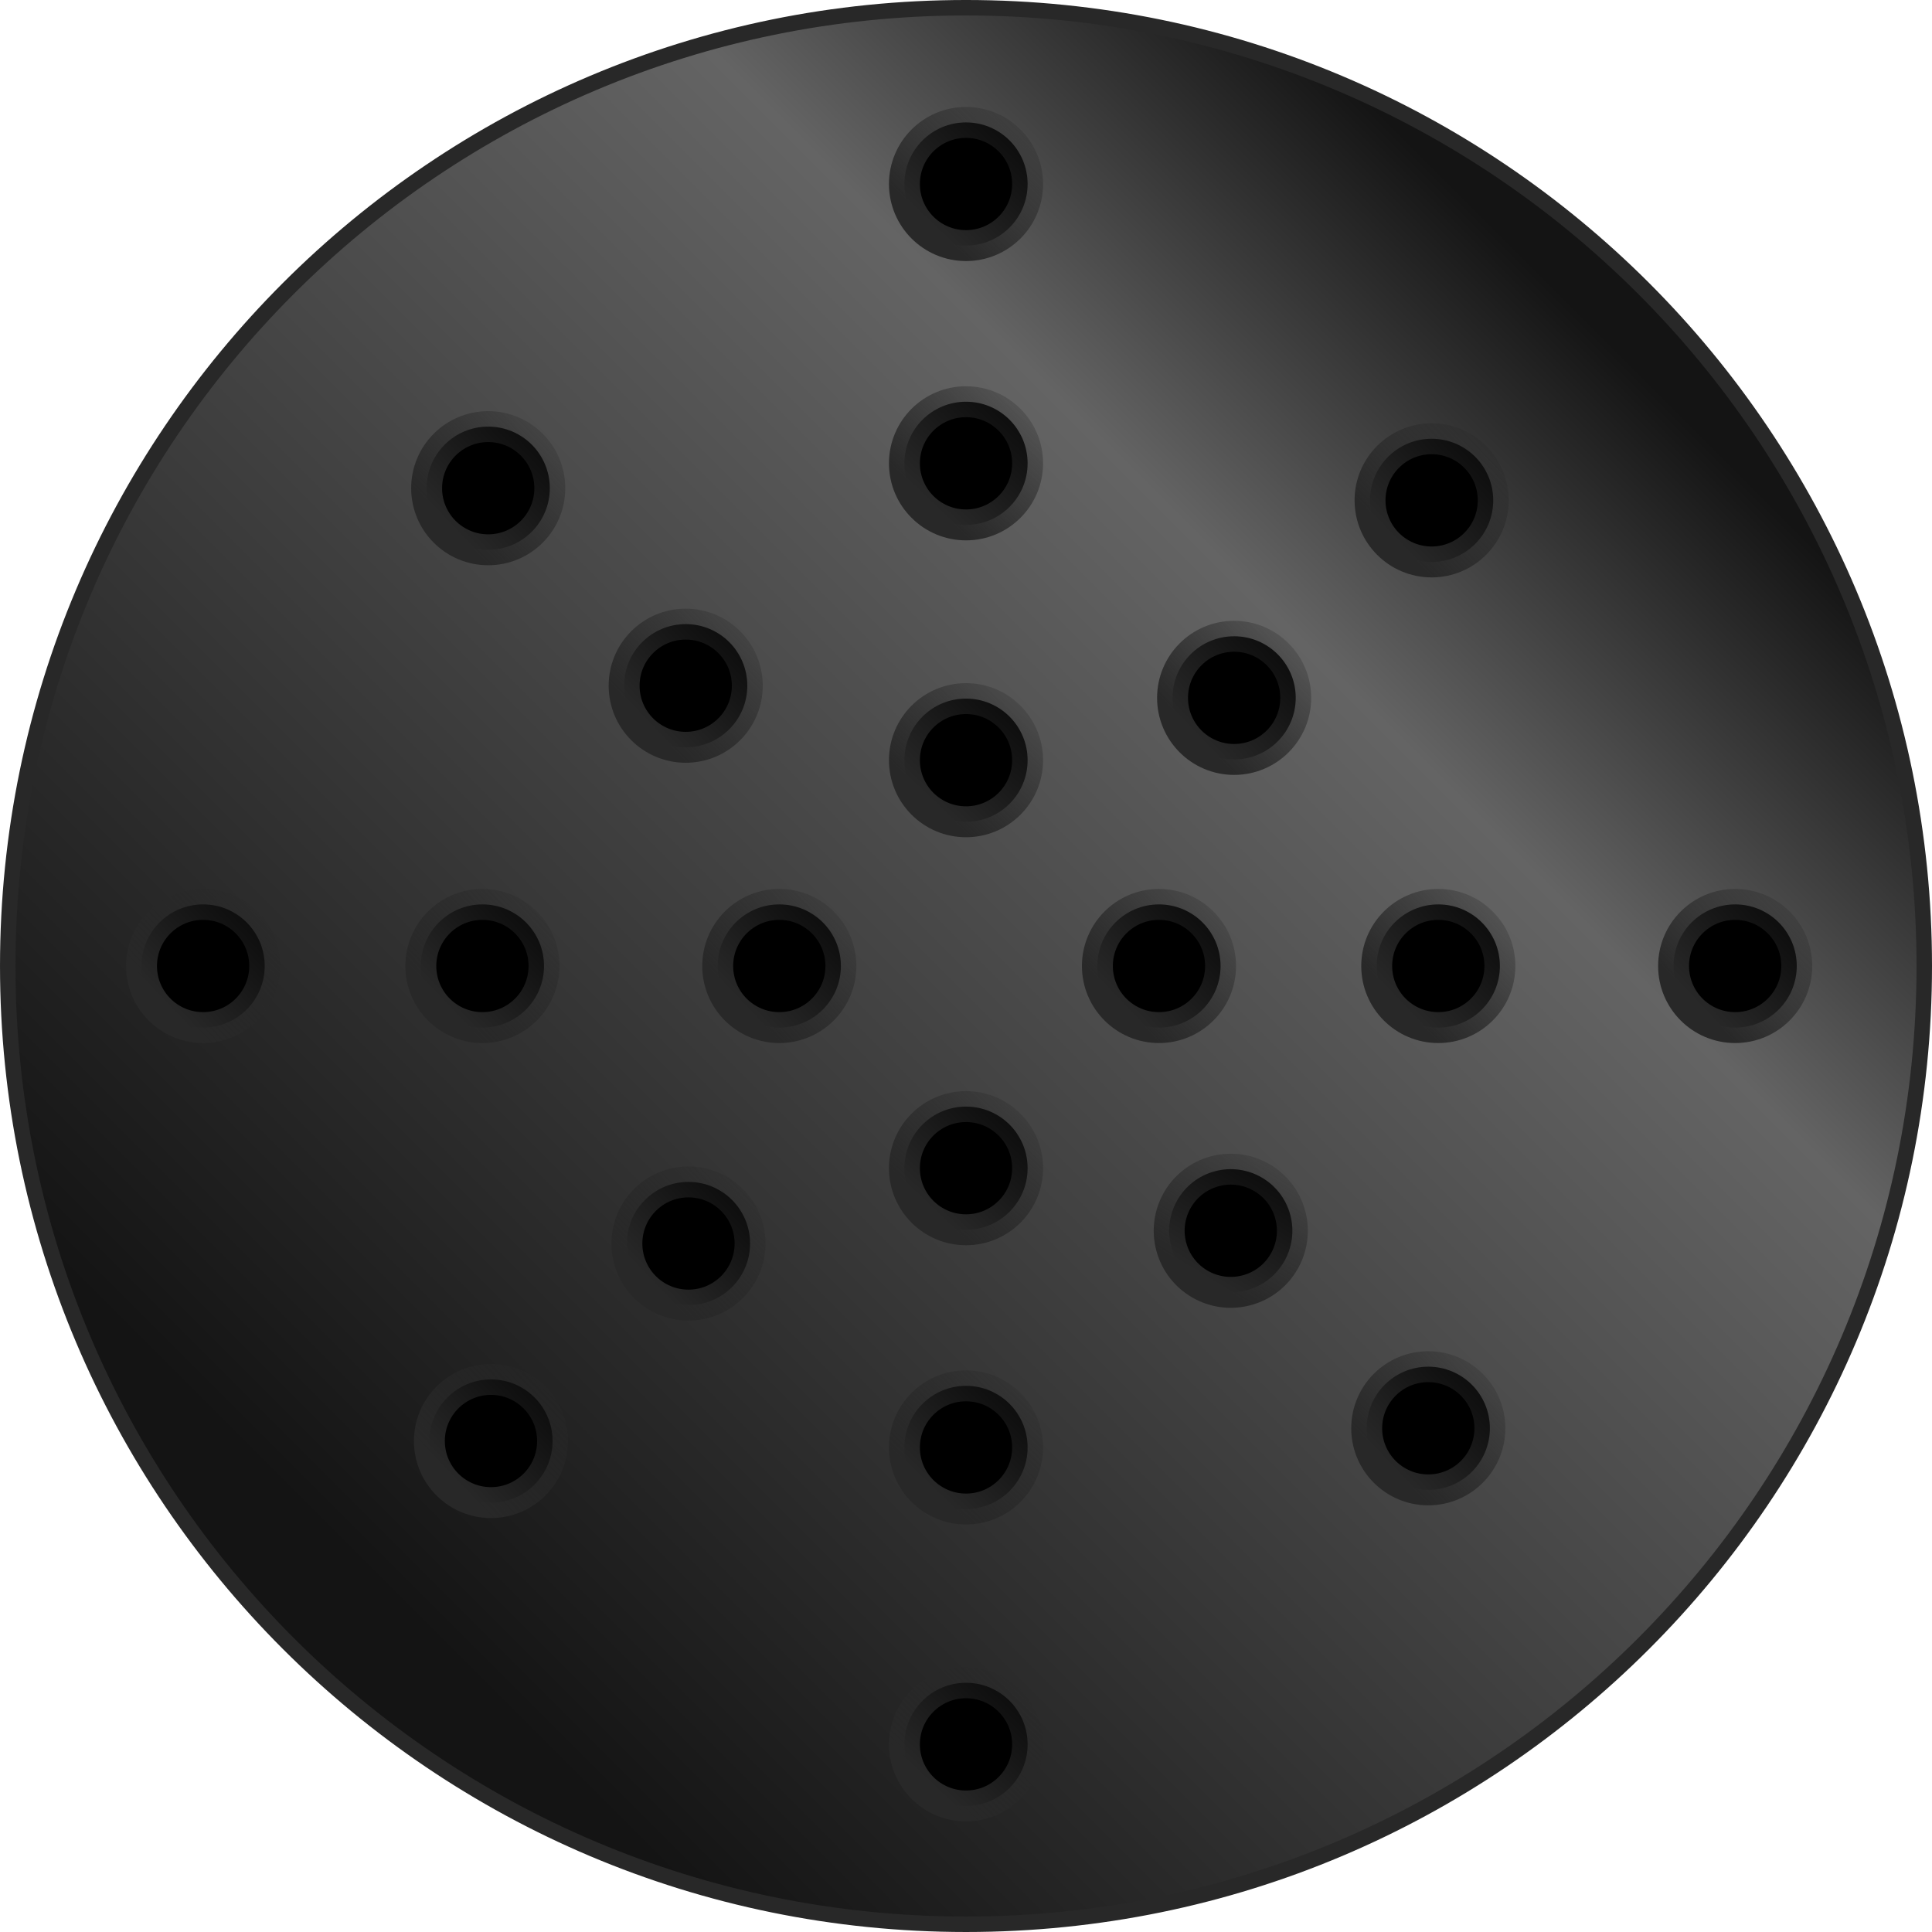
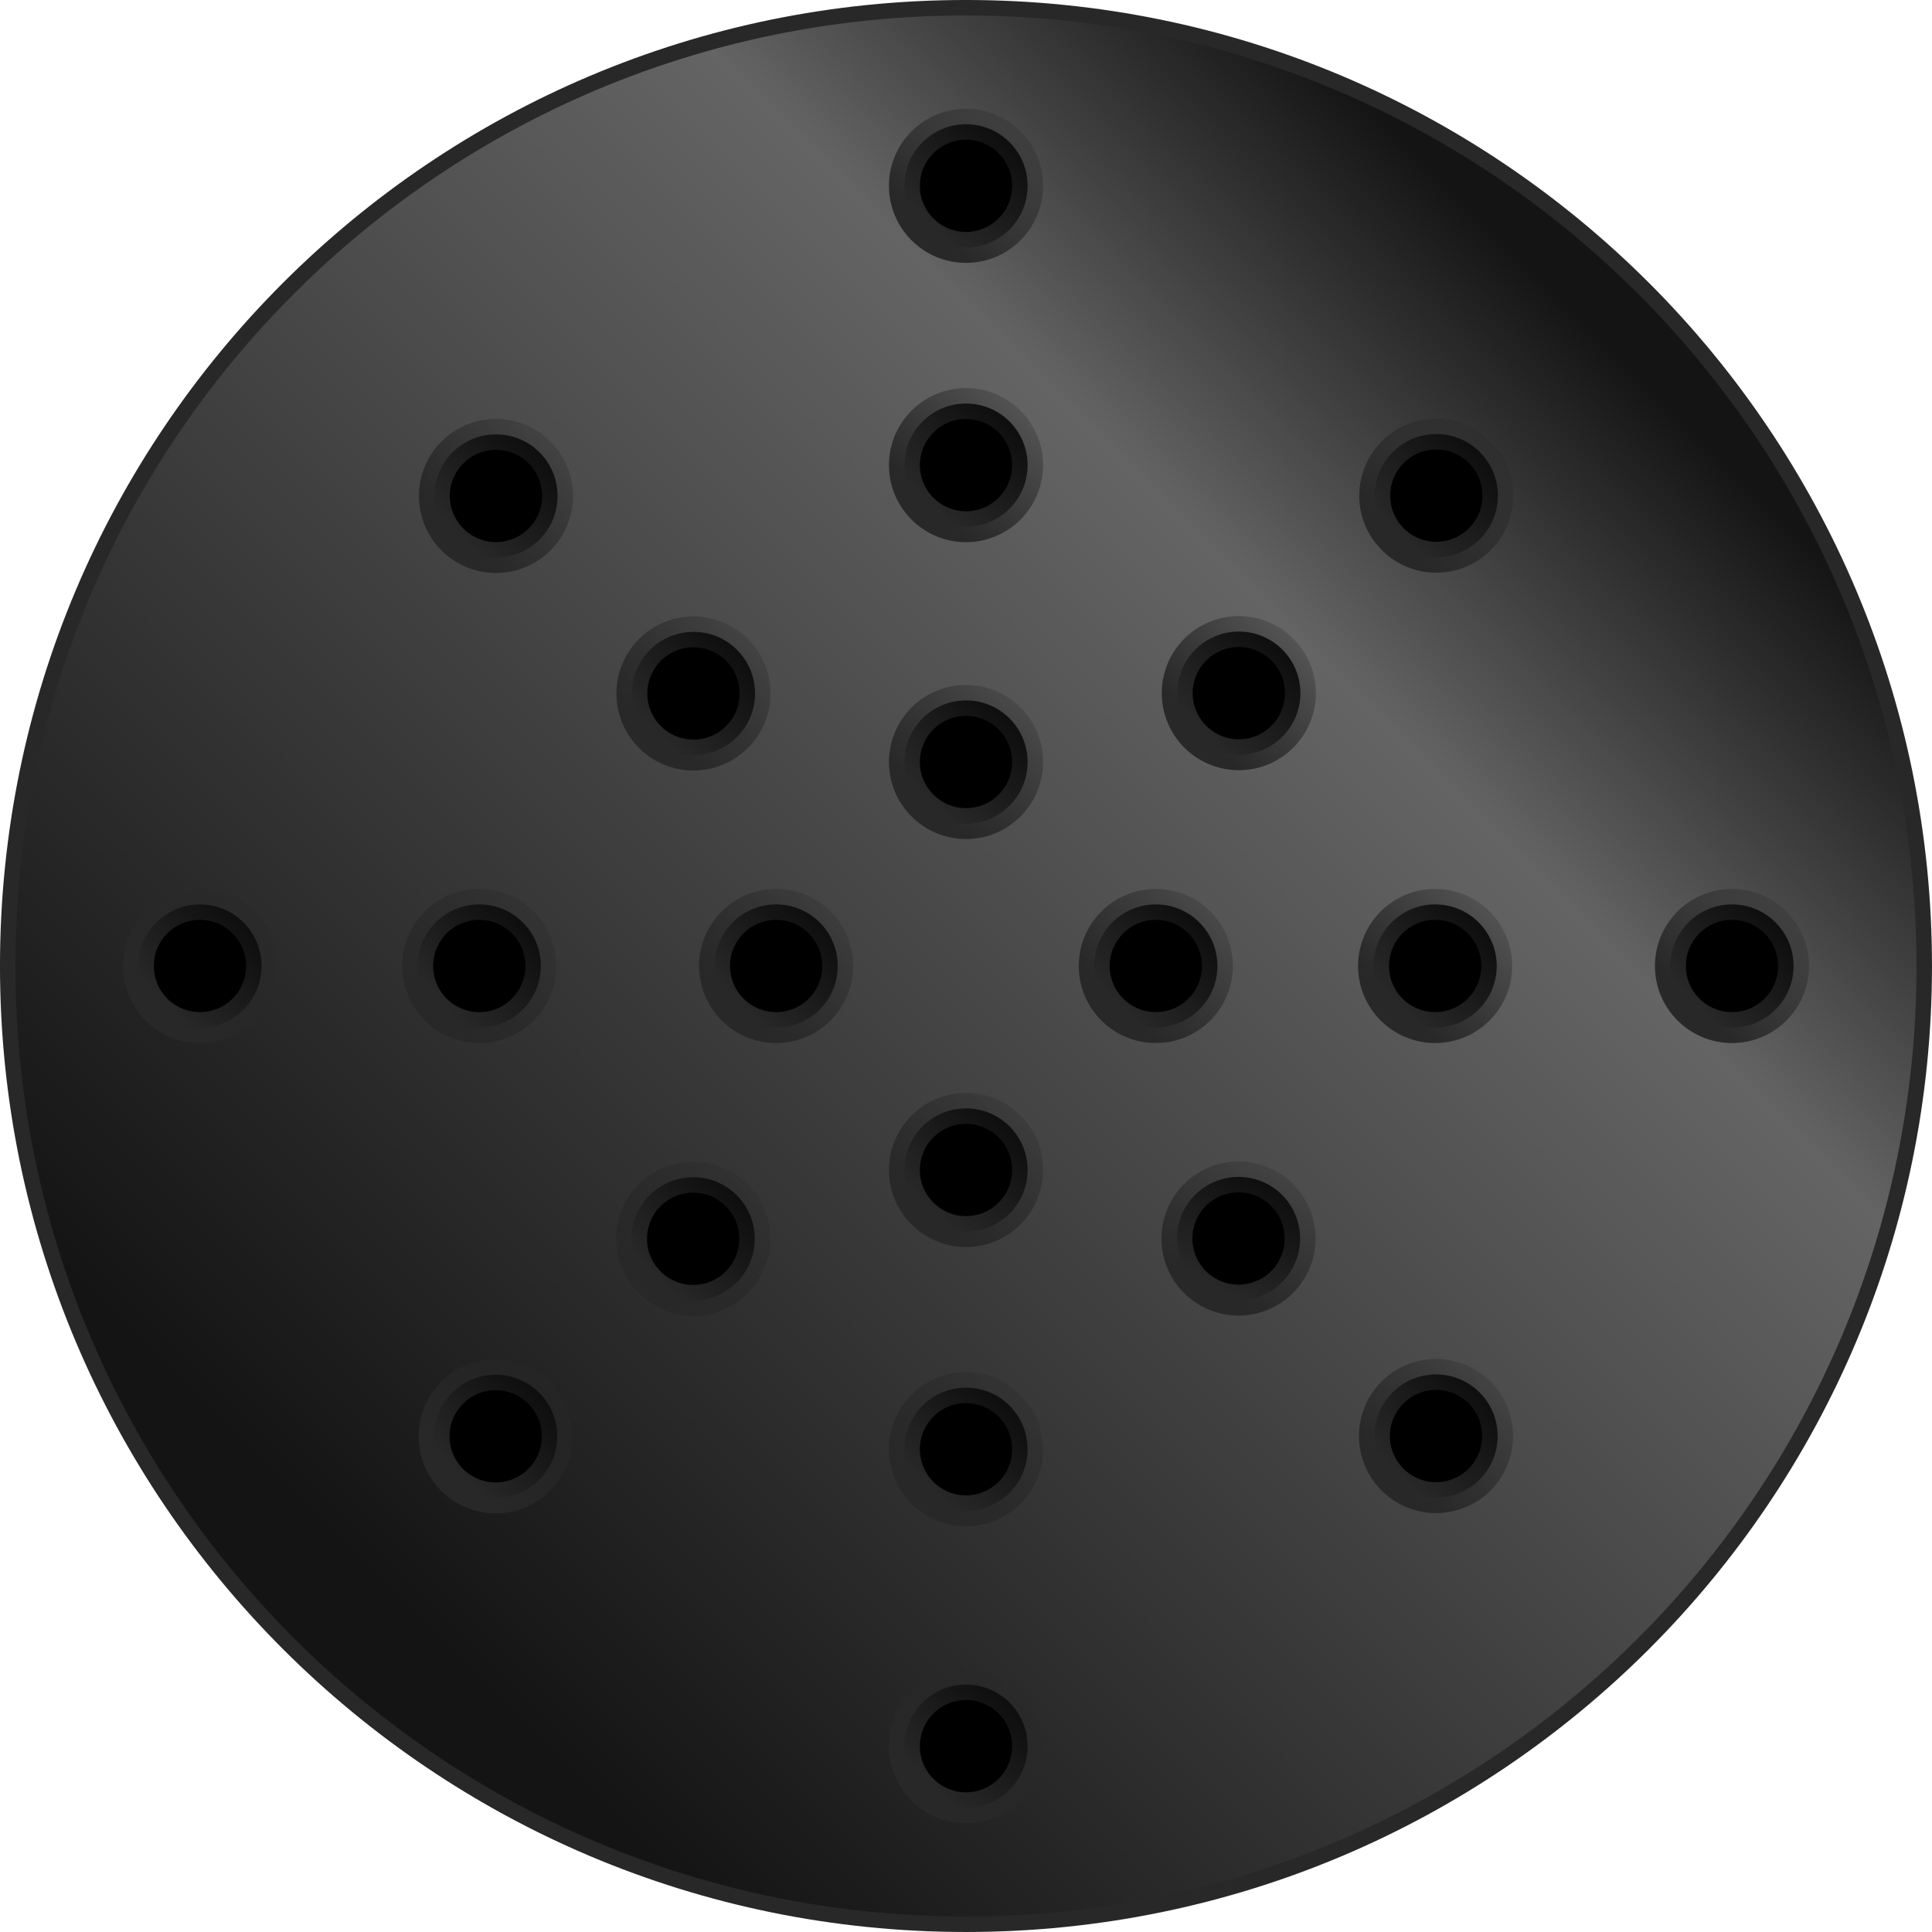
- <svg xmlns="http://www.w3.org/2000/svg" xmlns:xlink="http://www.w3.org/1999/xlink" width="131.918mm" height="131.918mm" viewBox="0 0 131.918 131.918" version="1.1" id="svg2032">
+ <svg xmlns="http://www.w3.org/2000/svg" xmlns:xlink="http://www.w3.org/1999/xlink" width="128" height="128" viewBox="0 0 33.867 33.867" version="1.1" id="svg2032">
  <defs id="defs2026">
    <linearGradient id="linearGradient3747">
      <stop style="stop-color:#141414;stop-opacity:1" offset="0" id="stop3743" />
      <stop id="stop3751" offset="0.755" style="stop-color:#646464;stop-opacity:1" />
      <stop style="stop-color:#141414;stop-opacity:1" offset="1" id="stop3745" />
    </linearGradient>
    <linearGradient id="linearGradient2596">
      <stop style="stop-color:#282828;stop-opacity:1;" offset="0" id="stop2592" />
      <stop style="stop-color:#282828;stop-opacity:0;" offset="1" id="stop2594" />
    </linearGradient>
    <linearGradient xlink:href="#linearGradient2596" id="linearGradient2598" x1="97.96" y1="145.978" x2="99.947" y2="143.897" gradientUnits="userSpaceOnUse" gradientTransform="translate(2.9877576e-7,-1.008724)" />
    <linearGradient gradientTransform="translate(1.1590038e-6,-5.810479)" xlink:href="#linearGradient2596" id="linearGradient2598-5" x1="97.96" y1="145.978" x2="99.947" y2="143.897" gradientUnits="userSpaceOnUse" />
    <linearGradient gradientTransform="translate(2.0448107e-6,-10.32711)" xlink:href="#linearGradient2596" id="linearGradient2598-6" x1="97.96" y1="145.978" x2="99.947" y2="143.897" gradientUnits="userSpaceOnUse" />
    <linearGradient xlink:href="#linearGradient2596" id="linearGradient2598-58" x1="97.96" y1="145.978" x2="99.947" y2="143.897" gradientUnits="userSpaceOnUse" gradientTransform="translate(1.5313013e-6,15.02402)" />
    <linearGradient gradientTransform="translate(1.5313013e-6,10.22227)" xlink:href="#linearGradient2596" id="linearGradient2598-5-0" x1="97.96" y1="145.978" x2="99.947" y2="143.897" gradientUnits="userSpaceOnUse" />
    <linearGradient gradientTransform="translate(4.5313013e-6,5.705625)" xlink:href="#linearGradient2596" id="linearGradient2598-6-0" x1="97.96" y1="145.978" x2="99.947" y2="143.897" gradientUnits="userSpaceOnUse" />
    <linearGradient xlink:href="#linearGradient2596" id="linearGradient2598-8" x1="97.96" y1="145.978" x2="99.947" y2="143.897" gradientUnits="userSpaceOnUse" gradientTransform="translate(-200.1689,-297.2065)" />
    <linearGradient gradientTransform="translate(-200.1689,-292.4047)" xlink:href="#linearGradient2596" id="linearGradient2598-5-2" x1="97.96" y1="145.978" x2="99.947" y2="143.897" gradientUnits="userSpaceOnUse" />
    <linearGradient gradientTransform="translate(-200.1689,-287.8881)" xlink:href="#linearGradient2596" id="linearGradient2598-6-1" x1="97.96" y1="145.978" x2="99.947" y2="143.897" gradientUnits="userSpaceOnUse" />
    <linearGradient xlink:href="#linearGradient2596" id="linearGradient2886" gradientUnits="userSpaceOnUse" gradientTransform="translate(-200.1689,-297.2065)" x1="97.96" y1="145.978" x2="99.947" y2="143.897" />
    <linearGradient xlink:href="#linearGradient2596" id="linearGradient2888" gradientUnits="userSpaceOnUse" gradientTransform="translate(-200.1689,-292.4047)" x1="97.96" y1="145.978" x2="99.947" y2="143.897" />
    <linearGradient xlink:href="#linearGradient2596" id="linearGradient2890" gradientUnits="userSpaceOnUse" gradientTransform="translate(-200.1689,-287.8881)" x1="97.96" y1="145.978" x2="99.947" y2="143.897" />
    <linearGradient xlink:href="#linearGradient2596" id="linearGradient2948" gradientUnits="userSpaceOnUse" gradientTransform="translate(-238.8211,-251.2579)" x1="97.96" y1="145.978" x2="99.947" y2="143.897" />
    <linearGradient xlink:href="#linearGradient2596" id="linearGradient2950" gradientUnits="userSpaceOnUse" gradientTransform="translate(-242.0148,-248.0641)" x1="97.96" y1="145.978" x2="99.947" y2="143.897" />
    <linearGradient xlink:href="#linearGradient2596" id="linearGradient3023" gradientUnits="userSpaceOnUse" gradientTransform="translate(-238.8211,-251.2579)" x1="97.96" y1="145.978" x2="99.947" y2="143.897" />
    <linearGradient xlink:href="#linearGradient2596" id="linearGradient3025" gradientUnits="userSpaceOnUse" gradientTransform="translate(-242.0148,-248.0641)" x1="97.96" y1="145.978" x2="99.947" y2="143.897" />
    <linearGradient xlink:href="#linearGradient2596" id="linearGradient3067" gradientUnits="userSpaceOnUse" gradientTransform="translate(-204.4557,-4.906716)" x1="97.96" y1="145.978" x2="99.947" y2="143.897" />
    <linearGradient xlink:href="#linearGradient2596" id="linearGradient3069" gradientUnits="userSpaceOnUse" gradientTransform="translate(-201.2619,-1.712962)" x1="97.96" y1="145.978" x2="99.947" y2="143.897" />
    <linearGradient xlink:href="#linearGradient2596" id="linearGradient3111" gradientUnits="userSpaceOnUse" gradientTransform="translate(-204.4557,-4.906716)" x1="97.96" y1="145.978" x2="99.947" y2="143.897" />
    <linearGradient xlink:href="#linearGradient2596" id="linearGradient3113" gradientUnits="userSpaceOnUse" gradientTransform="translate(-160.6051,20.00199)" x1="97.96" y1="145.978" x2="99.947" y2="143.897" />
-     <linearGradient xlink:href="#linearGradient3747" id="linearGradient3749" x1="88.7" y1="157.651" x2="108.71" y2="137.641" gradientUnits="userSpaceOnUse" gradientTransform="matrix(4.222181,0,0,4.222181,-317.2649,-476.5231)" />
+     <linearGradient xlink:href="#linearGradient3747" id="linearGradient3749" x1="88.7" y1="157.651" x2="108.71" y2="137.641" gradientUnits="userSpaceOnUse" gradientTransform="matrix(1.08394,0,0,1.08394,-57.29063,36.61191)" />
  </defs>
-   <g id="layer1" transform="translate(-32.50379,-81.92938)">
-     <circle style="fill:url(#linearGradient3749);fill-opacity:1;stroke:#282828;stroke-width:1.056;stroke-miterlimit:4;stroke-dasharray:none;stroke-dashoffset:0;stroke-opacity:1" id="path2577" cx="98.463" cy="147.888" r="65.431" />
-     <g id="g2826" transform="matrix(4.222181,0,0,4.222181,-317.2649,-475.2394)">
-       <circle r="0.996" cy="144.256" cx="98.463" id="path2590" style="fill:#000000;fill-opacity:1;stroke:url(#linearGradient2598);stroke-width:0.5;stroke-miterlimit:4;stroke-dasharray:none;stroke-dashoffset:0;stroke-opacity:1" />
-       <circle r="0.996" cy="139.455" cx="98.463" id="path2590-1" style="fill:#000000;fill-opacity:1;stroke:url(#linearGradient2598-5);stroke-width:0.5;stroke-miterlimit:4;stroke-dasharray:none;stroke-dashoffset:0;stroke-opacity:1" />
-       <circle r="0.996" cy="134.938" cx="98.463" id="path2590-6" style="fill:#000000;fill-opacity:1;stroke:url(#linearGradient2598-6);stroke-width:0.5;stroke-miterlimit:4;stroke-dasharray:none;stroke-dashoffset:0;stroke-opacity:1" />
+   <g id="layer1" transform="translate(-32.50379,-179.9807)">
+     <ellipse style="fill:url(#linearGradient3749);fill-opacity:1;stroke:#282828;stroke-width:0.271;stroke-miterlimit:4;stroke-dasharray:none;stroke-dashoffset:0;stroke-opacity:1" id="path2577" cx="49.437" cy="196.914" rx="16.798" ry="16.798" />
+     <g id="g3822" transform="translate(5.6896935e-6,0.03182322)">
+       <g transform="matrix(1.08394,0,0,1.08394,-57.29063,36.94146)" id="g2826">
+         <circle style="fill:#000000;fill-opacity:1;stroke:url(#linearGradient2598);stroke-width:0.5;stroke-miterlimit:4;stroke-dasharray:none;stroke-dashoffset:0;stroke-opacity:1" id="path2590" cx="98.463" cy="144.256" r="0.996" />
+         <circle style="fill:#000000;fill-opacity:1;stroke:url(#linearGradient2598-5);stroke-width:0.5;stroke-miterlimit:4;stroke-dasharray:none;stroke-dashoffset:0;stroke-opacity:1" id="path2590-1" cx="98.463" cy="139.455" r="0.996" />
+         <circle style="fill:#000000;fill-opacity:1;stroke:url(#linearGradient2598-6);stroke-width:0.5;stroke-miterlimit:4;stroke-dasharray:none;stroke-dashoffset:0;stroke-opacity:1" id="path2590-6" cx="98.463" cy="134.938" r="0.996" />
+       </g>
+       <g transform="matrix(1.08394,0,0,1.08394,-57.29063,36.81471)" id="g2821">
+         <circle style="fill:#000000;fill-opacity:1;stroke:url(#linearGradient2598-58);stroke-width:0.5;stroke-miterlimit:4;stroke-dasharray:none;stroke-dashoffset:0;stroke-opacity:1" id="path2590-2" cx="98.463" cy="160.289" r="0.996" />
+         <circle style="fill:#000000;fill-opacity:1;stroke:url(#linearGradient2598-5-0);stroke-width:0.5;stroke-miterlimit:4;stroke-dasharray:none;stroke-dashoffset:0;stroke-opacity:1" id="path2590-1-6" cx="98.463" cy="155.487" r="0.996" />
+         <circle style="fill:#000000;fill-opacity:1;stroke:url(#linearGradient2598-6-0);stroke-width:0.5;stroke-miterlimit:4;stroke-dasharray:none;stroke-dashoffset:0;stroke-opacity:1" id="path2590-6-5" cx="98.463" cy="150.971" r="0.996" />
+       </g>
    </g>
-     <g id="g2821" transform="matrix(4.222181,0,0,4.222181,-317.2649,-475.7332)">
-       <circle r="0.996" cy="160.289" cx="98.463" id="path2590-2" style="fill:#000000;fill-opacity:1;stroke:url(#linearGradient2598-58);stroke-width:0.5;stroke-miterlimit:4;stroke-dasharray:none;stroke-dashoffset:0;stroke-opacity:1" />
-       <circle r="0.996" cy="155.487" cx="98.463" id="path2590-1-6" style="fill:#000000;fill-opacity:1;stroke:url(#linearGradient2598-5-0);stroke-width:0.5;stroke-miterlimit:4;stroke-dasharray:none;stroke-dashoffset:0;stroke-opacity:1" />
-       <circle r="0.996" cy="150.971" cx="98.463" id="path2590-6-5" style="fill:#000000;fill-opacity:1;stroke:url(#linearGradient2598-6-0);stroke-width:0.5;stroke-miterlimit:4;stroke-dasharray:none;stroke-dashoffset:0;stroke-opacity:1" />
+     <g id="g3812" transform="translate(-0.05536509,-1.5897994e-5)">
+       <g transform="matrix(0,1.08394,1.08394,0,-101.7748,86.67076)" id="g2816">
+         <circle style="fill:#000000;fill-opacity:1;stroke:url(#linearGradient2598-8);stroke-width:0.5;stroke-miterlimit:4;stroke-dasharray:none;stroke-dashoffset:0;stroke-opacity:1" id="path2590-8" cx="-101.706" cy="-151.941" r="0.996" transform="scale(-1)" />
+         <circle style="fill:#000000;fill-opacity:1;stroke:url(#linearGradient2598-5-2);stroke-width:0.5;stroke-miterlimit:4;stroke-dasharray:none;stroke-dashoffset:0;stroke-opacity:1" id="path2590-1-2" cx="-101.706" cy="-147.14" r="0.996" transform="scale(-1)" />
+         <circle style="fill:#000000;fill-opacity:1;stroke:url(#linearGradient2598-6-1);stroke-width:0.5;stroke-miterlimit:4;stroke-dasharray:none;stroke-dashoffset:0;stroke-opacity:1" id="path2590-6-8" cx="-101.706" cy="-142.623" r="0.996" transform="scale(-1)" />
+       </g>
+       <g transform="matrix(0,1.08394,1.08394,0,-118.5305,86.67076)" id="g2816-4">
+         <circle style="fill:#000000;fill-opacity:1;stroke:url(#linearGradient2886);stroke-width:0.5;stroke-miterlimit:4;stroke-dasharray:none;stroke-dashoffset:0;stroke-opacity:1" id="path2590-8-9" cx="-101.706" cy="-151.941" r="0.996" transform="scale(-1)" />
+         <circle style="fill:#000000;fill-opacity:1;stroke:url(#linearGradient2888);stroke-width:0.5;stroke-miterlimit:4;stroke-dasharray:none;stroke-dashoffset:0;stroke-opacity:1" id="path2590-1-2-6" cx="-101.706" cy="-147.14" r="0.996" transform="scale(-1)" />
+         <circle style="fill:#000000;fill-opacity:1;stroke:url(#linearGradient2890);stroke-width:0.5;stroke-miterlimit:4;stroke-dasharray:none;stroke-dashoffset:0;stroke-opacity:1" id="path2590-6-8-8" cx="-101.706" cy="-142.623" r="0.996" transform="scale(-1)" />
+       </g>
    </g>
-     <g id="g2816" transform="matrix(0,4.222181,4.222181,0,-490.5403,-281.5331)">
-       <circle transform="scale(-1)" r="0.996" cy="-151.941" cx="-101.706" id="path2590-8" style="fill:#000000;fill-opacity:1;stroke:url(#linearGradient2598-8);stroke-width:0.5;stroke-miterlimit:4;stroke-dasharray:none;stroke-dashoffset:0;stroke-opacity:1" />
-       <circle transform="scale(-1)" r="0.996" cy="-147.14" cx="-101.706" id="path2590-1-2" style="fill:#000000;fill-opacity:1;stroke:url(#linearGradient2598-5-2);stroke-width:0.5;stroke-miterlimit:4;stroke-dasharray:none;stroke-dashoffset:0;stroke-opacity:1" />
-       <circle transform="scale(-1)" r="0.996" cy="-142.623" cx="-101.706" id="path2590-6-8" style="fill:#000000;fill-opacity:1;stroke:url(#linearGradient2598-6-1);stroke-width:0.5;stroke-miterlimit:4;stroke-dasharray:none;stroke-dashoffset:0;stroke-opacity:1" />
+     <g id="g3802" transform="translate(0.08229153,-0.08230455)">
+       <g transform="matrix(1.08394,0,0,1.08394,-57.29063,36.61192)" id="g2981">
+         <circle style="fill:#000000;fill-opacity:1;stroke:url(#linearGradient2948);stroke-width:0.5;stroke-miterlimit:4;stroke-dasharray:none;stroke-dashoffset:0;stroke-opacity:1" id="path2590-1-2-67" cx="-140.358" cy="-105.993" r="0.996" transform="matrix(0,-1,-1,0,0,0)" />
+         <circle style="fill:#000000;fill-opacity:1;stroke:url(#linearGradient2950);stroke-width:0.5;stroke-miterlimit:4;stroke-dasharray:none;stroke-dashoffset:0;stroke-opacity:1" id="path2590-6-8-85" cx="-143.552" cy="-102.799" r="0.996" transform="matrix(0,-1,-1,0,0,0)" />
+       </g>
+       <g id="g2981-2" transform="matrix(1.08394,0,0,1.08394,-70.3177,49.639)">
+         <circle style="fill:#000000;fill-opacity:1;stroke:url(#linearGradient3023);stroke-width:0.5;stroke-miterlimit:4;stroke-dasharray:none;stroke-dashoffset:0;stroke-opacity:1" id="path2590-1-2-67-1" cx="-140.358" cy="-105.993" r="0.996" transform="matrix(0,-1,-1,0,0,0)" />
+         <circle style="fill:#000000;fill-opacity:1;stroke:url(#linearGradient3025);stroke-width:0.5;stroke-miterlimit:4;stroke-dasharray:none;stroke-dashoffset:0;stroke-opacity:1" id="path2590-6-8-85-3" cx="-143.552" cy="-102.799" r="0.996" transform="matrix(0,-1,-1,0,0,0)" />
+       </g>
    </g>
-     <g id="g2816-4" transform="matrix(0,4.222181,4.222181,0,-555.8076,-281.5331)">
-       <circle transform="scale(-1)" r="0.996" cy="-151.941" cx="-101.706" id="path2590-8-9" style="fill:#000000;fill-opacity:1;stroke:url(#linearGradient2886);stroke-width:0.5;stroke-miterlimit:4;stroke-dasharray:none;stroke-dashoffset:0;stroke-opacity:1" />
-       <circle transform="scale(-1)" r="0.996" cy="-147.14" cx="-101.706" id="path2590-1-2-6" style="fill:#000000;fill-opacity:1;stroke:url(#linearGradient2888);stroke-width:0.5;stroke-miterlimit:4;stroke-dasharray:none;stroke-dashoffset:0;stroke-opacity:1" />
-       <circle transform="scale(-1)" r="0.996" cy="-142.623" cx="-101.706" id="path2590-6-8-8" style="fill:#000000;fill-opacity:1;stroke:url(#linearGradient2890);stroke-width:0.5;stroke-miterlimit:4;stroke-dasharray:none;stroke-dashoffset:0;stroke-opacity:1" />
-     </g>
-     <g id="g2981" transform="matrix(4.222181,0,0,4.222181,-317.2649,-476.5231)">
-       <circle transform="matrix(0,-1,-1,0,0,0)" r="0.996" cy="-105.993" cx="-140.358" id="path2590-1-2-67" style="fill:#000000;fill-opacity:1;stroke:url(#linearGradient2948);stroke-width:0.5;stroke-miterlimit:4;stroke-dasharray:none;stroke-dashoffset:0;stroke-opacity:1" />
-       <circle transform="matrix(0,-1,-1,0,0,0)" r="0.996" cy="-102.799" cx="-143.552" id="path2590-6-8-85" style="fill:#000000;fill-opacity:1;stroke:url(#linearGradient2950);stroke-width:0.5;stroke-miterlimit:4;stroke-dasharray:none;stroke-dashoffset:0;stroke-opacity:1" />
-     </g>
-     <g transform="matrix(4.222181,0,0,4.222181,-368.0082,-425.7798)" id="g2981-2">
-       <circle transform="matrix(0,-1,-1,0,0,0)" r="0.996" cy="-105.993" cx="-140.358" id="path2590-1-2-67-1" style="fill:#000000;fill-opacity:1;stroke:url(#linearGradient3023);stroke-width:0.5;stroke-miterlimit:4;stroke-dasharray:none;stroke-dashoffset:0;stroke-opacity:1" />
-       <circle transform="matrix(0,-1,-1,0,0,0)" r="0.996" cy="-102.799" cx="-143.552" id="path2590-6-8-85-3" style="fill:#000000;fill-opacity:1;stroke:url(#linearGradient3025);stroke-width:0.5;stroke-miterlimit:4;stroke-dasharray:none;stroke-dashoffset:0;stroke-opacity:1" />
-     </g>
-     <g transform="matrix(0,4.222181,-4.222181,0,671.9417,-318.7718)" id="g2981-2-0">
-       <circle transform="scale(-1,1)" r="0.996" cy="140.358" cx="-105.993" id="path2590-1-2-67-1-2" style="fill:#000000;fill-opacity:1;stroke:url(#linearGradient3067);stroke-width:0.5;stroke-miterlimit:4;stroke-dasharray:none;stroke-dashoffset:0;stroke-opacity:1" />
-       <circle transform="scale(-1,1)" r="0.996" cy="143.552" cx="-102.799" id="path2590-6-8-85-3-3" style="fill:#000000;fill-opacity:1;stroke:url(#linearGradient3069);stroke-width:0.5;stroke-miterlimit:4;stroke-dasharray:none;stroke-dashoffset:0;stroke-opacity:1" />
-     </g>
-     <g transform="matrix(0,4.222181,-4.222181,0,722.6448,-268.0687)" id="g2981-2-0-4">
-       <circle transform="scale(-1,1)" r="0.996" cy="140.358" cx="-105.993" id="path2590-1-2-67-1-2-8" style="fill:#000000;fill-opacity:1;stroke:url(#linearGradient3111);stroke-width:0.5;stroke-miterlimit:4;stroke-dasharray:none;stroke-dashoffset:0;stroke-opacity:1" />
-       <circle transform="matrix(-0.9659258,0.258819,0.258819,0.9659258,0,0)" r="0.996" cy="165.267" cx="-62.142" id="path2590-6-8-85-3-3-7" style="fill:#000000;fill-opacity:1;stroke:url(#linearGradient3113);stroke-width:0.5;stroke-miterlimit:4;stroke-dasharray:none;stroke-dashoffset:0;stroke-opacity:1" />
+     <g id="g3794" transform="translate(0.1360272,0.1360007)">
+       <g id="g2981-2-0" transform="matrix(0,1.08394,-1.08394,0,196.6636,77.11064)">
+         <circle style="fill:#000000;fill-opacity:1;stroke:url(#linearGradient3067);stroke-width:0.5;stroke-miterlimit:4;stroke-dasharray:none;stroke-dashoffset:0;stroke-opacity:1" id="path2590-1-2-67-1-2" cx="-105.993" cy="140.358" r="0.996" transform="scale(-1,1)" />
+         <circle style="fill:#000000;fill-opacity:1;stroke:url(#linearGradient3069);stroke-width:0.5;stroke-miterlimit:4;stroke-dasharray:none;stroke-dashoffset:0;stroke-opacity:1" id="path2590-6-8-85-3-3" cx="-102.799" cy="143.552" r="0.996" transform="scale(-1,1)" />
+       </g>
+       <g id="g2981-2-0-4" transform="matrix(0,1.08394,-1.08394,0,209.6804,90.12741)">
+         <circle style="fill:#000000;fill-opacity:1;stroke:url(#linearGradient3111);stroke-width:0.5;stroke-miterlimit:4;stroke-dasharray:none;stroke-dashoffset:0;stroke-opacity:1" id="path2590-1-2-67-1-2-8" cx="-105.993" cy="140.358" r="0.996" transform="scale(-1,1)" />
+         <circle style="fill:#000000;fill-opacity:1;stroke:url(#linearGradient3113);stroke-width:0.5;stroke-miterlimit:4;stroke-dasharray:none;stroke-dashoffset:0;stroke-opacity:1" id="path2590-6-8-85-3-3-7" cx="-62.142" cy="165.267" r="0.996" transform="matrix(-0.9659258,0.258819,0.258819,0.9659258,0,0)" />
+       </g>
    </g>
  </g>
</svg>
